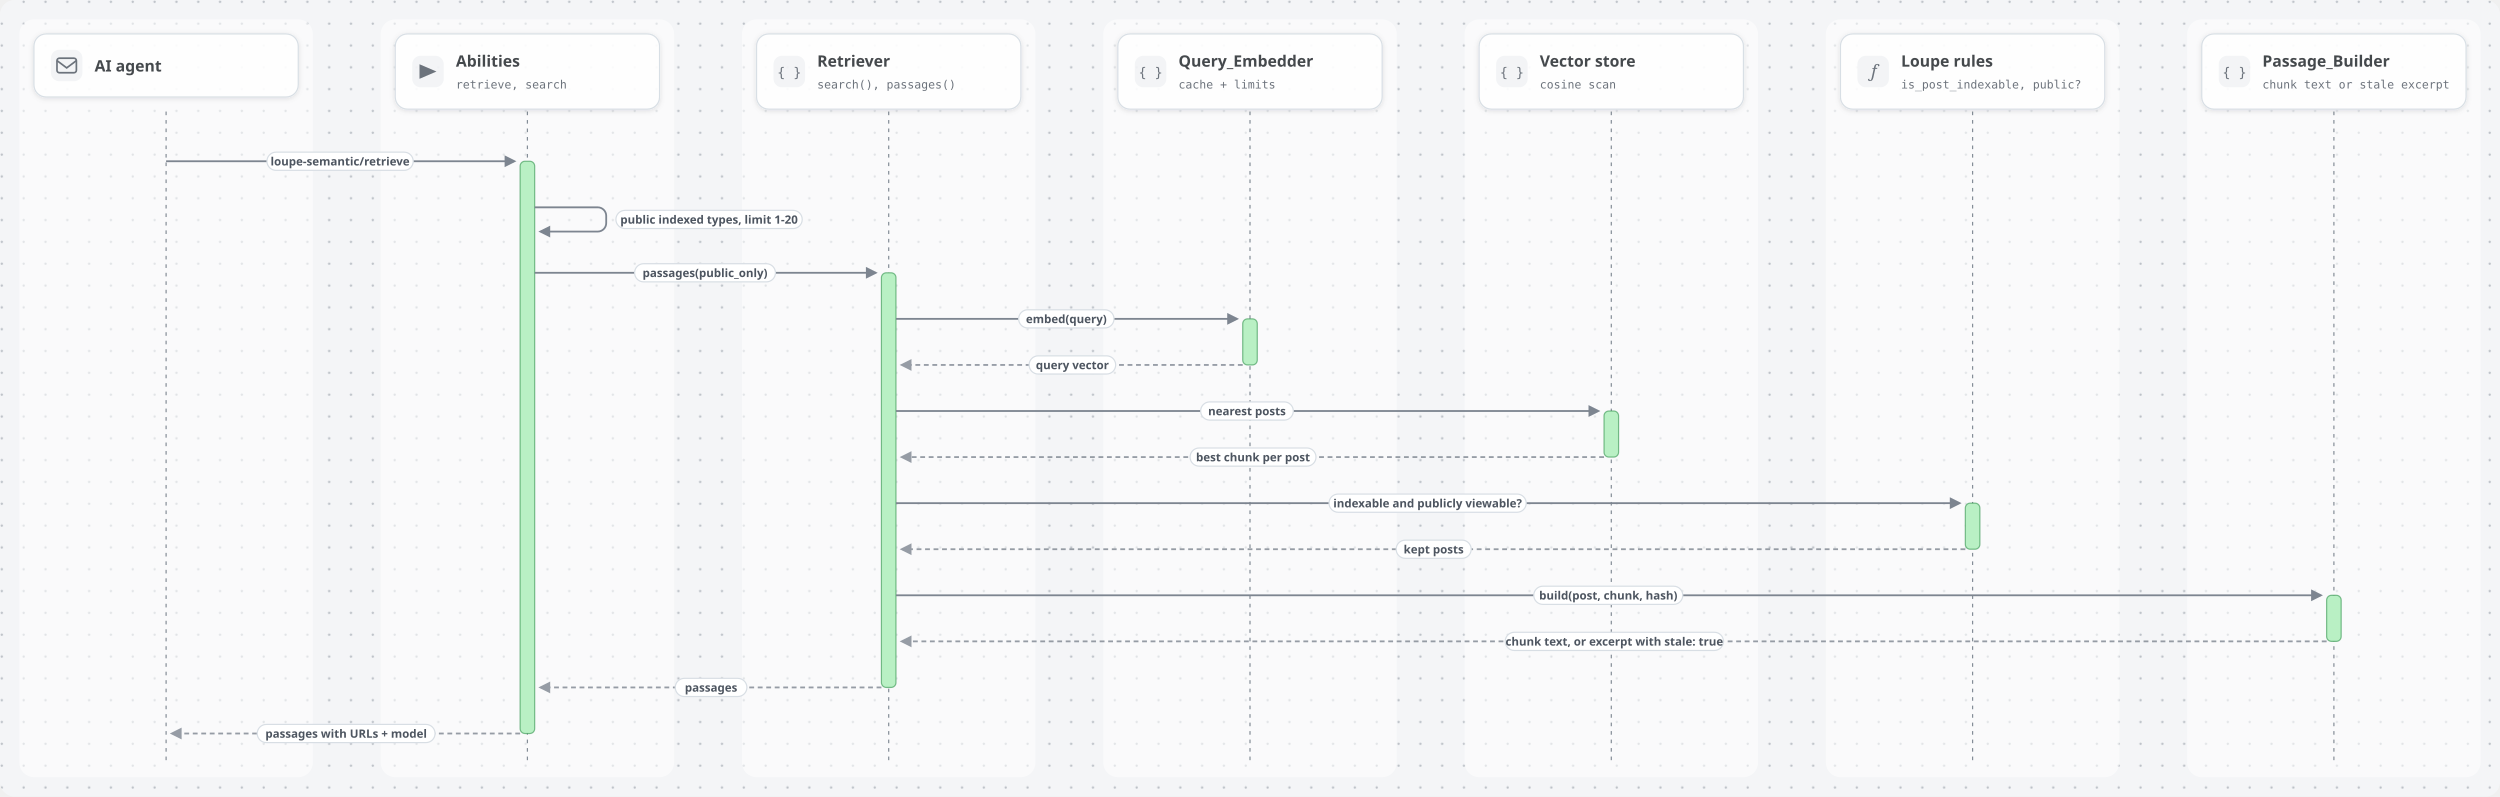
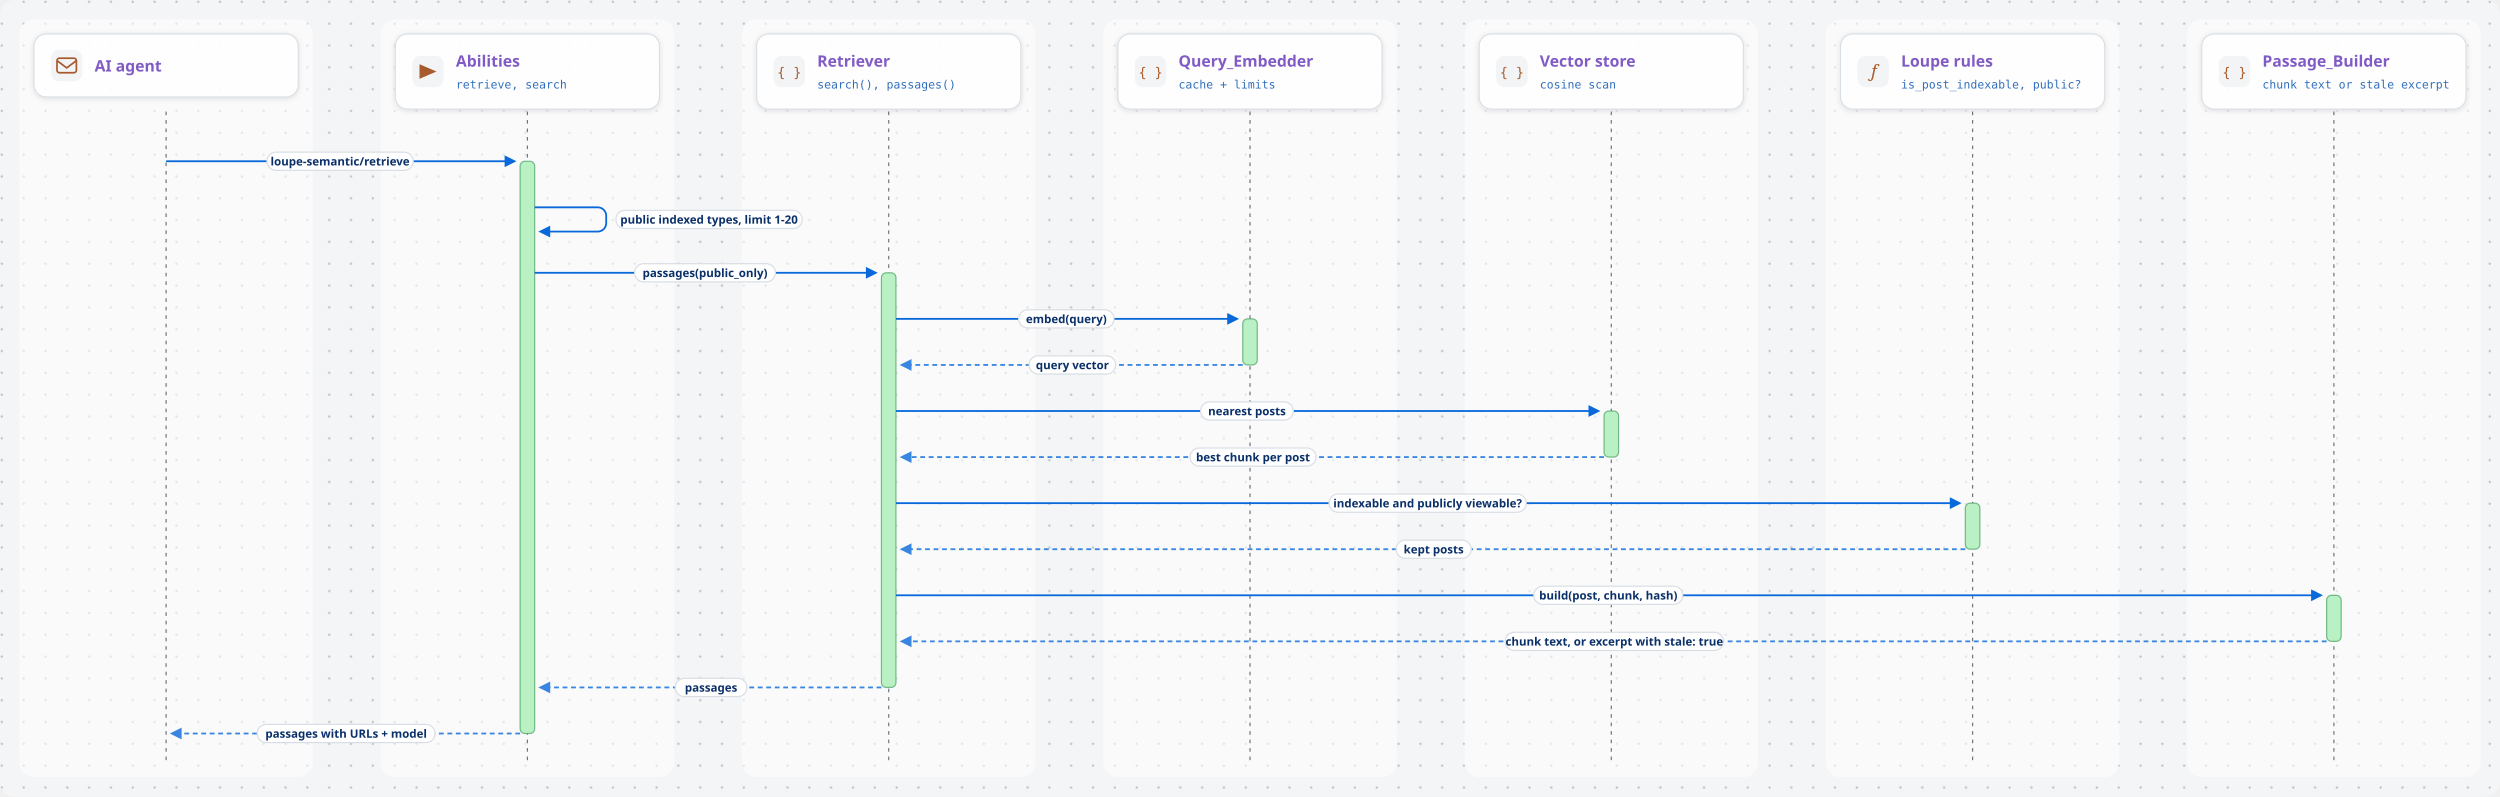
<svg xmlns="http://www.w3.org/2000/svg" viewBox="0 0 2062 657" width="2062" height="657" role="img" aria-label="RAG retrieval (current)" font-family="-apple-system, BlinkMacSystemFont, &quot;Segoe UI&quot;, &quot;Noto Sans&quot;, Helvetica, Arial, sans-serif">
  <defs>
    <pattern id="dots" width="18" height="18" patternUnits="userSpaceOnUse">
      <circle cx="1.5" cy="1.5" r="1" fill="rgba(140,149,159,.5)" />
    </pattern>
    <marker id="mk-added" viewBox="0 0 10 10" refX="8" refY="5" markerWidth="6.5" markerHeight="6.5" orient="auto-start-reverse">
      <path d="M0,0 L10,5 L0,10 z" fill="#1f883d" />
    </marker>
    <marker id="mko-added" viewBox="0 0 10 10" refX="10" refY="5" markerWidth="6.5" markerHeight="6.5" orient="auto-start-reverse">
      <path d="M2,1 L10,5 L2,9" fill="none" stroke="#1f883d" stroke-width="1.6" stroke-linecap="round" stroke-linejoin="round" />
    </marker>
    <marker id="mk-modified" viewBox="0 0 10 10" refX="8" refY="5" markerWidth="6.5" markerHeight="6.5" orient="auto-start-reverse">
      <path d="M0,0 L10,5 L0,10 z" fill="#bf8700" />
    </marker>
    <marker id="mko-modified" viewBox="0 0 10 10" refX="10" refY="5" markerWidth="6.5" markerHeight="6.5" orient="auto-start-reverse">
      <path d="M2,1 L10,5 L2,9" fill="none" stroke="#bf8700" stroke-width="1.6" stroke-linecap="round" stroke-linejoin="round" />
    </marker>
    <marker id="mk-removed" viewBox="0 0 10 10" refX="8" refY="5" markerWidth="6.5" markerHeight="6.5" orient="auto-start-reverse">
      <path d="M0,0 L10,5 L0,10 z" fill="#cf222e" />
    </marker>
    <marker id="mko-removed" viewBox="0 0 10 10" refX="10" refY="5" markerWidth="6.5" markerHeight="6.5" orient="auto-start-reverse">
      <path d="M2,1 L10,5 L2,9" fill="none" stroke="#cf222e" stroke-width="1.6" stroke-linecap="round" stroke-linejoin="round" />
    </marker>
    <marker id="mk-neutral" viewBox="0 0 10 10" refX="8" refY="5" markerWidth="6.5" markerHeight="6.5" orient="auto-start-reverse">
-       <path d="M0,0 L10,5 L0,10 z" fill="#7d8590" />
+       <path d="M0,0 L10,5 L0,10 z" fill="#0969da" />
    </marker>
    <marker id="mko-neutral" viewBox="0 0 10 10" refX="10" refY="5" markerWidth="6.5" markerHeight="6.5" orient="auto-start-reverse">
-       <path d="M2,1 L10,5 L2,9" fill="none" stroke="#7d8590" stroke-width="1.6" stroke-linecap="round" stroke-linejoin="round" />
+       <path d="M2,1 L10,5 L2,9" fill="none" stroke="#0969da" stroke-width="1.6" stroke-linecap="round" stroke-linejoin="round" />
    </marker>
  </defs>
  <rect x="0" y="0" width="2062" height="657" rx="12" fill="#f4f5f7" />
  <rect x="0" y="0" width="2062" height="657" rx="12" fill="url(#dots)" />
  <g transform="translate(12,10)">
    <g>
      <rect class="lanebox" x="4" y="6" width="242" height="625" rx="12" fill="rgba(255,255,255,.55)" />
      <rect class="lanebox" x="302" y="6" width="242" height="625" rx="12" fill="rgba(255,255,255,.55)" />
      <rect class="lanebox" x="600" y="6" width="242" height="625" rx="12" fill="rgba(255,255,255,.55)" />
      <rect class="lanebox" x="898" y="6" width="242" height="625" rx="12" fill="rgba(255,255,255,.55)" />
      <rect class="lanebox" x="1196" y="6" width="242" height="625" rx="12" fill="rgba(255,255,255,.55)" />
      <rect class="lanebox" x="1494" y="6" width="242" height="625" rx="12" fill="rgba(255,255,255,.55)" />
      <rect class="lanebox" x="1792" y="6" width="242" height="625" rx="12" fill="rgba(255,255,255,.55)" />
    </g>
    <g>
-       <line class="lifeline" x1="125" y1="82" x2="125" y2="619" stroke="#848d97" stroke-width="1" stroke-dasharray="3 4" />
-       <line class="lifeline" x1="423" y1="82" x2="423" y2="619" stroke="#848d97" stroke-width="1" stroke-dasharray="3 4" />
+       <line class="lifeline" x1="125" y1="82" x2="125" y2="619" stroke="#6e7781" stroke-width="1" stroke-dasharray="3 4" />
+       <line class="lifeline" x1="423" y1="82" x2="423" y2="619" stroke="#6e7781" stroke-width="1" stroke-dasharray="3 4" />
      <rect class="actbar" x="417" y="123" width="12" height="472" rx="4" fill="#b9f0c4" stroke="rgba(31,136,61,.55)" />
-       <line class="lifeline" x1="721" y1="82" x2="721" y2="619" stroke="#848d97" stroke-width="1" stroke-dasharray="3 4" />
+       <line class="lifeline" x1="721" y1="82" x2="721" y2="619" stroke="#6e7781" stroke-width="1" stroke-dasharray="3 4" />
      <rect class="actbar" x="715" y="215" width="12" height="342" rx="4" fill="#b9f0c4" stroke="rgba(31,136,61,.55)" />
-       <line class="lifeline" x1="1019" y1="82" x2="1019" y2="619" stroke="#848d97" stroke-width="1" stroke-dasharray="3 4" />
+       <line class="lifeline" x1="1019" y1="82" x2="1019" y2="619" stroke="#6e7781" stroke-width="1" stroke-dasharray="3 4" />
      <rect class="actbar" x="1013" y="253" width="12" height="38" rx="4" fill="#b9f0c4" stroke="rgba(31,136,61,.55)" />
-       <line class="lifeline" x1="1317" y1="82" x2="1317" y2="619" stroke="#848d97" stroke-width="1" stroke-dasharray="3 4" />
+       <line class="lifeline" x1="1317" y1="82" x2="1317" y2="619" stroke="#6e7781" stroke-width="1" stroke-dasharray="3 4" />
      <rect class="actbar" x="1311" y="329" width="12" height="38" rx="4" fill="#b9f0c4" stroke="rgba(31,136,61,.55)" />
-       <line class="lifeline" x1="1615" y1="82" x2="1615" y2="619" stroke="#848d97" stroke-width="1" stroke-dasharray="3 4" />
+       <line class="lifeline" x1="1615" y1="82" x2="1615" y2="619" stroke="#6e7781" stroke-width="1" stroke-dasharray="3 4" />
      <rect class="actbar" x="1609" y="405" width="12" height="38" rx="4" fill="#b9f0c4" stroke="rgba(31,136,61,.55)" />
-       <line class="lifeline" x1="1913" y1="82" x2="1913" y2="619" stroke="#848d97" stroke-width="1" stroke-dasharray="3 4" />
+       <line class="lifeline" x1="1913" y1="82" x2="1913" y2="619" stroke="#6e7781" stroke-width="1" stroke-dasharray="3 4" />
      <rect class="actbar" x="1907" y="481" width="12" height="38" rx="4" fill="#b9f0c4" stroke="rgba(31,136,61,.55)" />
    </g>
    <g>
      <g class="cardsh context" filter="drop-shadow(0 1px 2px rgba(31,35,40,.14))" opacity="0.82">
        <rect class="card" x="16" y="18" width="218" height="52" rx="10" fill="#ffffff" stroke-width="1" stroke="#d1d9e0" />
        <rect class="chip" x="30" y="31" width="26" height="26" rx="7" fill="#f1f3f5" />
        <g>
-           <rect class="glyph-stroke" x="35" y="38" width="16" height="12" rx="2" stroke="#4d5560" stroke-width="1.4" fill="none" />
-           <path class="glyph-stroke" d="M35,40 l8,6 8,-6" stroke="#4d5560" stroke-width="1.4" fill="none" />
-         </g>
-         <text class="ntitle" x="66" y="49" font-size="13" font-weight="600" fill="#1f2328">AI agent</text>
+           <rect class="glyph-stroke" x="35" y="38" width="16" height="12" rx="2" stroke="#953800" stroke-width="1.4" fill="none" />
+           <path class="glyph-stroke" d="M35,40 l8,6 8,-6" stroke="#953800" stroke-width="1.4" fill="none" />
+         </g>
+         <text class="ntitle" x="66" y="49" font-size="13" font-weight="600" fill="#6639ba">AI agent</text>
      </g>
      <g class="cardsh context" filter="drop-shadow(0 1px 2px rgba(31,35,40,.14))" opacity="0.82">
        <rect class="card" x="314" y="18" width="218" height="62" rx="10" fill="#ffffff" stroke-width="1" stroke="#d1d9e0" />
        <rect class="chip" x="328" y="36" width="26" height="26" rx="7" fill="#f1f3f5" />
        <g>
-           <path class="glyph" fill="#4d5560" d="M334,43 L348,49 L334,55 Z" />
-         </g>
-         <text class="ntitle" x="364" y="45" font-size="13" font-weight="600" fill="#1f2328">Abilities</text>
-         <text class="nsub" x="364" y="63" font-size="9.5" fill="#4d5560" font-family="ui-monospace, SFMono-Regular, &quot;SF Mono&quot;, Menlo, Consolas, monospace">retrieve, search</text>
+           <path class="glyph" fill="#953800" d="M334,43 L348,49 L334,55 Z" />
+         </g>
+         <text class="ntitle" x="364" y="45" font-size="13" font-weight="600" fill="#6639ba">Abilities</text>
+         <text class="nsub" x="364" y="63" font-size="9.5" fill="#0550ae" font-family="ui-monospace, SFMono-Regular, &quot;SF Mono&quot;, Menlo, Consolas, monospace">retrieve, search</text>
      </g>
      <g class="cardsh context" filter="drop-shadow(0 1px 2px rgba(31,35,40,.14))" opacity="0.82">
        <rect class="card" x="612" y="18" width="218" height="62" rx="10" fill="#ffffff" stroke-width="1" stroke="#d1d9e0" />
        <rect class="chip" x="626" y="36" width="26" height="26" rx="7" fill="#f1f3f5" />
        <g>
-           <text class="glyph" x="639" y="53.5" text-anchor="middle" fill="#4d5560" font-size="11" font-family="ui-monospace, SFMono-Regular, &quot;SF Mono&quot;, Menlo, Consolas, monospace">{ }</text>
-         </g>
-         <text class="ntitle" x="662" y="45" font-size="13" font-weight="600" fill="#1f2328">Retriever</text>
-         <text class="nsub" x="662" y="63" font-size="9.5" fill="#4d5560" font-family="ui-monospace, SFMono-Regular, &quot;SF Mono&quot;, Menlo, Consolas, monospace">search(), passages()</text>
+           <text class="glyph" x="639" y="53.5" text-anchor="middle" fill="#953800" font-size="11" font-family="ui-monospace, SFMono-Regular, &quot;SF Mono&quot;, Menlo, Consolas, monospace">{ }</text>
+         </g>
+         <text class="ntitle" x="662" y="45" font-size="13" font-weight="600" fill="#6639ba">Retriever</text>
+         <text class="nsub" x="662" y="63" font-size="9.5" fill="#0550ae" font-family="ui-monospace, SFMono-Regular, &quot;SF Mono&quot;, Menlo, Consolas, monospace">search(), passages()</text>
      </g>
      <g class="cardsh context" filter="drop-shadow(0 1px 2px rgba(31,35,40,.14))" opacity="0.82">
        <rect class="card" x="910" y="18" width="218" height="62" rx="10" fill="#ffffff" stroke-width="1" stroke="#d1d9e0" />
        <rect class="chip" x="924" y="36" width="26" height="26" rx="7" fill="#f1f3f5" />
        <g>
-           <text class="glyph" x="937" y="53.5" text-anchor="middle" fill="#4d5560" font-size="11" font-family="ui-monospace, SFMono-Regular, &quot;SF Mono&quot;, Menlo, Consolas, monospace">{ }</text>
-         </g>
-         <text class="ntitle" x="960" y="45" font-size="13" font-weight="600" fill="#1f2328">Query_Embedder</text>
-         <text class="nsub" x="960" y="63" font-size="9.5" fill="#4d5560" font-family="ui-monospace, SFMono-Regular, &quot;SF Mono&quot;, Menlo, Consolas, monospace">cache + limits</text>
+           <text class="glyph" x="937" y="53.5" text-anchor="middle" fill="#953800" font-size="11" font-family="ui-monospace, SFMono-Regular, &quot;SF Mono&quot;, Menlo, Consolas, monospace">{ }</text>
+         </g>
+         <text class="ntitle" x="960" y="45" font-size="13" font-weight="600" fill="#6639ba">Query_Embedder</text>
+         <text class="nsub" x="960" y="63" font-size="9.5" fill="#0550ae" font-family="ui-monospace, SFMono-Regular, &quot;SF Mono&quot;, Menlo, Consolas, monospace">cache + limits</text>
      </g>
      <g class="cardsh context" filter="drop-shadow(0 1px 2px rgba(31,35,40,.14))" opacity="0.82">
        <rect class="card" x="1208" y="18" width="218" height="62" rx="10" fill="#ffffff" stroke-width="1" stroke="#d1d9e0" />
        <rect class="chip" x="1222" y="36" width="26" height="26" rx="7" fill="#f1f3f5" />
        <g>
-           <text class="glyph" x="1235" y="53.5" text-anchor="middle" fill="#4d5560" font-size="11" font-family="ui-monospace, SFMono-Regular, &quot;SF Mono&quot;, Menlo, Consolas, monospace">{ }</text>
-         </g>
-         <text class="ntitle" x="1258" y="45" font-size="13" font-weight="600" fill="#1f2328">Vector store</text>
-         <text class="nsub" x="1258" y="63" font-size="9.5" fill="#4d5560" font-family="ui-monospace, SFMono-Regular, &quot;SF Mono&quot;, Menlo, Consolas, monospace">cosine scan</text>
+           <text class="glyph" x="1235" y="53.5" text-anchor="middle" fill="#953800" font-size="11" font-family="ui-monospace, SFMono-Regular, &quot;SF Mono&quot;, Menlo, Consolas, monospace">{ }</text>
+         </g>
+         <text class="ntitle" x="1258" y="45" font-size="13" font-weight="600" fill="#6639ba">Vector store</text>
+         <text class="nsub" x="1258" y="63" font-size="9.5" fill="#0550ae" font-family="ui-monospace, SFMono-Regular, &quot;SF Mono&quot;, Menlo, Consolas, monospace">cosine scan</text>
      </g>
      <g class="cardsh context" filter="drop-shadow(0 1px 2px rgba(31,35,40,.14))" opacity="0.82">
        <rect class="card" x="1506" y="18" width="218" height="62" rx="10" fill="#ffffff" stroke-width="1" stroke="#d1d9e0" />
        <rect class="chip" x="1520" y="36" width="26" height="26" rx="7" fill="#f1f3f5" />
        <g>
-           <text class="glyph" x="1533" y="53.5" text-anchor="middle" fill="#4d5560" font-size="14" font-style="italic" font-family="Georgia,serif">ƒ</text>
-         </g>
-         <text class="ntitle" x="1556" y="45" font-size="13" font-weight="600" fill="#1f2328">Loupe rules</text>
-         <text class="nsub" x="1556" y="63" font-size="9.5" fill="#4d5560" font-family="ui-monospace, SFMono-Regular, &quot;SF Mono&quot;, Menlo, Consolas, monospace">is_post_indexable, public?</text>
+           <text class="glyph" x="1533" y="53.5" text-anchor="middle" fill="#953800" font-size="14" font-style="italic" font-family="Georgia,serif">ƒ</text>
+         </g>
+         <text class="ntitle" x="1556" y="45" font-size="13" font-weight="600" fill="#6639ba">Loupe rules</text>
+         <text class="nsub" x="1556" y="63" font-size="9.5" fill="#0550ae" font-family="ui-monospace, SFMono-Regular, &quot;SF Mono&quot;, Menlo, Consolas, monospace">is_post_indexable, public?</text>
      </g>
      <g class="cardsh context" filter="drop-shadow(0 1px 2px rgba(31,35,40,.14))" opacity="0.82">
        <rect class="card" x="1804" y="18" width="218" height="62" rx="10" fill="#ffffff" stroke-width="1" stroke="#d1d9e0" />
        <rect class="chip" x="1818" y="36" width="26" height="26" rx="7" fill="#f1f3f5" />
        <g>
-           <text class="glyph" x="1831" y="53.5" text-anchor="middle" fill="#4d5560" font-size="11" font-family="ui-monospace, SFMono-Regular, &quot;SF Mono&quot;, Menlo, Consolas, monospace">{ }</text>
-         </g>
-         <text class="ntitle" x="1854" y="45" font-size="13" font-weight="600" fill="#1f2328">Passage_Builder</text>
-         <text class="nsub" x="1854" y="63" font-size="9.5" fill="#4d5560" font-family="ui-monospace, SFMono-Regular, &quot;SF Mono&quot;, Menlo, Consolas, monospace">chunk text or stale excerpt</text>
-       </g>
-     </g>
-     <g>
-       <path class="msg edge-neutral" d="M125,123 L412,123" marker-end="url(#mk-neutral)" fill="none" stroke="#7d8590" stroke-width="1.5" />
-       <circle r="2.6" fill="#7d8590" opacity="0">
+           <text class="glyph" x="1831" y="53.5" text-anchor="middle" fill="#953800" font-size="11" font-family="ui-monospace, SFMono-Regular, &quot;SF Mono&quot;, Menlo, Consolas, monospace">{ }</text>
+         </g>
+         <text class="ntitle" x="1854" y="45" font-size="13" font-weight="600" fill="#6639ba">Passage_Builder</text>
+         <text class="nsub" x="1854" y="63" font-size="9.5" fill="#0550ae" font-family="ui-monospace, SFMono-Regular, &quot;SF Mono&quot;, Menlo, Consolas, monospace">chunk text or stale excerpt</text>
+       </g>
+     </g>
+     <g>
+       <path class="msg edge-neutral" d="M125,123 L412,123" marker-end="url(#mk-neutral)" fill="none" stroke="#0969da" stroke-width="1.5" />
+       <circle r="2.6" fill="#0969da" opacity="0">
        <animateMotion dur="16s" repeatCount="indefinite" keyPoints="0;0;1;1" keyTimes="0;0;0.077;1" calcMode="linear" path="M125,123 L412,123" />
        <animate attributeName="opacity" dur="16s" repeatCount="indefinite" values="0;0;1;1;0;0" keyTimes="0;0;0.006;0.071;0.077;1" />
      </circle>
-       <path class="msg edge-neutral" d="M429,161 h52 a7,7 0 0 1 7,7 v6 a7,7 0 0 1 -7,7 h-47" marker-end="url(#mk-neutral)" fill="none" stroke="#7d8590" stroke-width="1.5" />
-       <circle r="2.6" fill="#7d8590" opacity="0">
+       <path class="msg edge-neutral" d="M429,161 h52 a7,7 0 0 1 7,7 v6 a7,7 0 0 1 -7,7 h-47" marker-end="url(#mk-neutral)" fill="none" stroke="#0969da" stroke-width="1.5" />
+       <circle r="2.6" fill="#0969da" opacity="0">
        <animateMotion dur="16s" repeatCount="indefinite" keyPoints="0;0;1;1" keyTimes="0;0.077;0.154;1" calcMode="linear" path="M429,161 h52 a7,7 0 0 1 7,7 v6 a7,7 0 0 1 -7,7 h-47" />
        <animate attributeName="opacity" dur="16s" repeatCount="indefinite" values="0;0;1;1;0;0" keyTimes="0;0.077;0.083;0.148;0.154;1" />
      </circle>
-       <path class="msg edge-neutral" d="M429,215 L710,215" marker-end="url(#mk-neutral)" fill="none" stroke="#7d8590" stroke-width="1.5" />
-       <circle r="2.6" fill="#7d8590" opacity="0">
+       <path class="msg edge-neutral" d="M429,215 L710,215" marker-end="url(#mk-neutral)" fill="none" stroke="#0969da" stroke-width="1.5" />
+       <circle r="2.6" fill="#0969da" opacity="0">
        <animateMotion dur="16s" repeatCount="indefinite" keyPoints="0;0;1;1" keyTimes="0;0.154;0.231;1" calcMode="linear" path="M429,215 L710,215" />
        <animate attributeName="opacity" dur="16s" repeatCount="indefinite" values="0;0;1;1;0;0" keyTimes="0;0.154;0.16;0.225;0.231;1" />
      </circle>
-       <path class="msg edge-neutral" d="M727,253 L1008,253" marker-end="url(#mk-neutral)" fill="none" stroke="#7d8590" stroke-width="1.5" />
-       <circle r="2.6" fill="#7d8590" opacity="0">
+       <path class="msg edge-neutral" d="M727,253 L1008,253" marker-end="url(#mk-neutral)" fill="none" stroke="#0969da" stroke-width="1.5" />
+       <circle r="2.6" fill="#0969da" opacity="0">
        <animateMotion dur="16s" repeatCount="indefinite" keyPoints="0;0;1;1" keyTimes="0;0.231;0.308;1" calcMode="linear" path="M727,253 L1008,253" />
        <animate attributeName="opacity" dur="16s" repeatCount="indefinite" values="0;0;1;1;0;0" keyTimes="0;0.231;0.237;0.301;0.308;1" />
      </circle>
-       <path class="msg edge-neutral msg-return" d="M1013,291 L732,291" marker-end="url(#mk-neutral)" fill="none" stroke="#7d8590" stroke-width="1.5" stroke-dasharray="4 3" opacity="0.8" />
-       <circle r="2.6" fill="#7d8590" opacity="0">
+       <path class="msg edge-neutral msg-return" d="M1013,291 L732,291" marker-end="url(#mk-neutral)" fill="none" stroke="#0969da" stroke-width="1.5" stroke-dasharray="4 3" opacity="0.8" />
+       <circle r="2.6" fill="#0969da" opacity="0">
        <animateMotion dur="16s" repeatCount="indefinite" keyPoints="0;0;1;1" keyTimes="0;0.308;0.385;1" calcMode="linear" path="M1013,291 L732,291" />
        <animate attributeName="opacity" dur="16s" repeatCount="indefinite" values="0;0;1;1;0;0" keyTimes="0;0.308;0.314;0.379;0.385;1" />
      </circle>
-       <path class="msg edge-neutral" d="M727,329 L1306,329" marker-end="url(#mk-neutral)" fill="none" stroke="#7d8590" stroke-width="1.5" />
-       <circle r="2.6" fill="#7d8590" opacity="0">
+       <path class="msg edge-neutral" d="M727,329 L1306,329" marker-end="url(#mk-neutral)" fill="none" stroke="#0969da" stroke-width="1.5" />
+       <circle r="2.6" fill="#0969da" opacity="0">
        <animateMotion dur="16s" repeatCount="indefinite" keyPoints="0;0;1;1" keyTimes="0;0.385;0.462;1" calcMode="linear" path="M727,329 L1306,329" />
        <animate attributeName="opacity" dur="16s" repeatCount="indefinite" values="0;0;1;1;0;0" keyTimes="0;0.385;0.391;0.455;0.462;1" />
      </circle>
-       <path class="msg edge-neutral msg-return" d="M1311,367 L732,367" marker-end="url(#mk-neutral)" fill="none" stroke="#7d8590" stroke-width="1.5" stroke-dasharray="4 3" opacity="0.8" />
-       <circle r="2.6" fill="#7d8590" opacity="0">
+       <path class="msg edge-neutral msg-return" d="M1311,367 L732,367" marker-end="url(#mk-neutral)" fill="none" stroke="#0969da" stroke-width="1.5" stroke-dasharray="4 3" opacity="0.8" />
+       <circle r="2.6" fill="#0969da" opacity="0">
        <animateMotion dur="16s" repeatCount="indefinite" keyPoints="0;0;1;1" keyTimes="0;0.462;0.538;1" calcMode="linear" path="M1311,367 L732,367" />
        <animate attributeName="opacity" dur="16s" repeatCount="indefinite" values="0;0;1;1;0;0" keyTimes="0;0.462;0.468;0.532;0.538;1" />
      </circle>
-       <path class="msg edge-neutral" d="M727,405 L1604,405" marker-end="url(#mk-neutral)" fill="none" stroke="#7d8590" stroke-width="1.5" />
-       <circle r="2.6" fill="#7d8590" opacity="0">
+       <path class="msg edge-neutral" d="M727,405 L1604,405" marker-end="url(#mk-neutral)" fill="none" stroke="#0969da" stroke-width="1.5" />
+       <circle r="2.6" fill="#0969da" opacity="0">
        <animateMotion dur="16s" repeatCount="indefinite" keyPoints="0;0;1;1" keyTimes="0;0.538;0.615;1" calcMode="linear" path="M727,405 L1604,405" />
        <animate attributeName="opacity" dur="16s" repeatCount="indefinite" values="0;0;1;1;0;0" keyTimes="0;0.538;0.545;0.609;0.615;1" />
      </circle>
-       <path class="msg edge-neutral msg-return" d="M1609,443 L732,443" marker-end="url(#mk-neutral)" fill="none" stroke="#7d8590" stroke-width="1.5" stroke-dasharray="4 3" opacity="0.8" />
-       <circle r="2.6" fill="#7d8590" opacity="0">
+       <path class="msg edge-neutral msg-return" d="M1609,443 L732,443" marker-end="url(#mk-neutral)" fill="none" stroke="#0969da" stroke-width="1.5" stroke-dasharray="4 3" opacity="0.8" />
+       <circle r="2.6" fill="#0969da" opacity="0">
        <animateMotion dur="16s" repeatCount="indefinite" keyPoints="0;0;1;1" keyTimes="0;0.615;0.692;1" calcMode="linear" path="M1609,443 L732,443" />
        <animate attributeName="opacity" dur="16s" repeatCount="indefinite" values="0;0;1;1;0;0" keyTimes="0;0.615;0.622;0.686;0.692;1" />
      </circle>
-       <path class="msg edge-neutral" d="M727,481 L1902,481" marker-end="url(#mk-neutral)" fill="none" stroke="#7d8590" stroke-width="1.5" />
-       <circle r="2.6" fill="#7d8590" opacity="0">
+       <path class="msg edge-neutral" d="M727,481 L1902,481" marker-end="url(#mk-neutral)" fill="none" stroke="#0969da" stroke-width="1.5" />
+       <circle r="2.6" fill="#0969da" opacity="0">
        <animateMotion dur="16s" repeatCount="indefinite" keyPoints="0;0;1;1" keyTimes="0;0.692;0.769;1" calcMode="linear" path="M727,481 L1902,481" />
        <animate attributeName="opacity" dur="16s" repeatCount="indefinite" values="0;0;1;1;0;0" keyTimes="0;0.692;0.699;0.763;0.769;1" />
      </circle>
-       <path class="msg edge-neutral msg-return" d="M1907,519 L732,519" marker-end="url(#mk-neutral)" fill="none" stroke="#7d8590" stroke-width="1.5" stroke-dasharray="4 3" opacity="0.8" />
-       <circle r="2.6" fill="#7d8590" opacity="0">
+       <path class="msg edge-neutral msg-return" d="M1907,519 L732,519" marker-end="url(#mk-neutral)" fill="none" stroke="#0969da" stroke-width="1.5" stroke-dasharray="4 3" opacity="0.8" />
+       <circle r="2.6" fill="#0969da" opacity="0">
        <animateMotion dur="16s" repeatCount="indefinite" keyPoints="0;0;1;1" keyTimes="0;0.769;0.846;1" calcMode="linear" path="M1907,519 L732,519" />
        <animate attributeName="opacity" dur="16s" repeatCount="indefinite" values="0;0;1;1;0;0" keyTimes="0;0.769;0.775;0.84;0.846;1" />
      </circle>
-       <path class="msg edge-neutral msg-return" d="M715,557 L434,557" marker-end="url(#mk-neutral)" fill="none" stroke="#7d8590" stroke-width="1.5" stroke-dasharray="4 3" opacity="0.8" />
-       <circle r="2.6" fill="#7d8590" opacity="0">
+       <path class="msg edge-neutral msg-return" d="M715,557 L434,557" marker-end="url(#mk-neutral)" fill="none" stroke="#0969da" stroke-width="1.5" stroke-dasharray="4 3" opacity="0.8" />
+       <circle r="2.6" fill="#0969da" opacity="0">
        <animateMotion dur="16s" repeatCount="indefinite" keyPoints="0;0;1;1" keyTimes="0;0.846;0.923;1" calcMode="linear" path="M715,557 L434,557" />
        <animate attributeName="opacity" dur="16s" repeatCount="indefinite" values="0;0;1;1;0;0" keyTimes="0;0.846;0.852;0.917;0.923;1" />
      </circle>
-       <path class="msg edge-neutral msg-return" d="M417,595 L130,595" marker-end="url(#mk-neutral)" fill="none" stroke="#7d8590" stroke-width="1.5" stroke-dasharray="4 3" opacity="0.8" />
-       <circle r="2.6" fill="#7d8590" opacity="0">
+       <path class="msg edge-neutral msg-return" d="M417,595 L130,595" marker-end="url(#mk-neutral)" fill="none" stroke="#0969da" stroke-width="1.5" stroke-dasharray="4 3" opacity="0.8" />
+       <circle r="2.6" fill="#0969da" opacity="0">
        <animateMotion dur="16s" repeatCount="indefinite" keyPoints="0;0;1;1" keyTimes="0;0.923;1;1" calcMode="linear" path="M417,595 L130,595" />
        <animate attributeName="opacity" dur="16s" repeatCount="indefinite" values="0;0;1;1;0;0" keyTimes="0;0.923;0.929;0.994;1;1" />
      </circle>
    </g>
    <g>
      <g>
        <rect class="lpill" x="208.18" y="115.5" width="120.65" height="15" rx="7.5" fill="#ffffff" stroke="#d8dee4" stroke-width="1" />
-         <text class="ltext" x="268.5" y="126.5" text-anchor="middle" font-size="9.5" font-weight="600" fill="#4d5560">loupe-semantic/retrieve</text>
+         <text class="ltext" x="268.5" y="126.5" text-anchor="middle" font-size="9.5" font-weight="600" fill="#0a3069">loupe-semantic/retrieve</text>
      </g>
      <g>
        <rect class="lpill" x="496" y="163.5" width="153.68" height="15" rx="7.5" fill="#ffffff" stroke="#d8dee4" stroke-width="1" />
-         <text class="ltext" x="572.84" y="174.5" text-anchor="middle" font-size="9.5" font-weight="600" fill="#4d5560">public indexed types, limit 1-20</text>
+         <text class="ltext" x="572.84" y="174.5" text-anchor="middle" font-size="9.5" font-weight="600" fill="#0a3069">public indexed types, limit 1-20</text>
      </g>
      <g>
        <rect class="lpill" x="511.41" y="207.5" width="116.18" height="15" rx="7.5" fill="#ffffff" stroke="#d8dee4" stroke-width="1" />
-         <text class="ltext" x="569.5" y="218.5" text-anchor="middle" font-size="9.5" font-weight="600" fill="#4d5560">passages(public_only)</text>
+         <text class="ltext" x="569.5" y="218.5" text-anchor="middle" font-size="9.5" font-weight="600" fill="#0a3069">passages(public_only)</text>
      </g>
      <g>
        <rect class="lpill" x="828.16" y="245.5" width="78.68" height="15" rx="7.5" fill="#ffffff" stroke="#d8dee4" stroke-width="1" />
-         <text class="ltext" x="867.5" y="256.5" text-anchor="middle" font-size="9.5" font-weight="600" fill="#4d5560">embed(query)</text>
+         <text class="ltext" x="867.5" y="256.5" text-anchor="middle" font-size="9.5" font-weight="600" fill="#0a3069">embed(query)</text>
      </g>
      <g>
        <rect class="lpill" x="836.8" y="283.5" width="71.41" height="15" rx="7.5" fill="#ffffff" stroke="#d8dee4" stroke-width="1" />
-         <text class="ltext" x="872.5" y="294.5" text-anchor="middle" font-size="9.5" font-weight="600" fill="#4d5560">query vector</text>
+         <text class="ltext" x="872.5" y="294.5" text-anchor="middle" font-size="9.5" font-weight="600" fill="#0a3069">query vector</text>
      </g>
      <g>
        <rect class="lpill" x="978.28" y="321.5" width="76.45" height="15" rx="7.5" fill="#ffffff" stroke="#d8dee4" stroke-width="1" />
-         <text class="ltext" x="1016.5" y="332.5" text-anchor="middle" font-size="9.5" font-weight="600" fill="#4d5560">nearest posts</text>
+         <text class="ltext" x="1016.5" y="332.5" text-anchor="middle" font-size="9.5" font-weight="600" fill="#0a3069">nearest posts</text>
      </g>
      <g>
        <rect class="lpill" x="969.56" y="359.5" width="103.88" height="15" rx="7.5" fill="#ffffff" stroke="#d8dee4" stroke-width="1" />
-         <text class="ltext" x="1021.5" y="370.5" text-anchor="middle" font-size="9.5" font-weight="600" fill="#4d5560">best chunk per post</text>
+         <text class="ltext" x="1021.5" y="370.5" text-anchor="middle" font-size="9.5" font-weight="600" fill="#0a3069">best chunk per post</text>
      </g>
      <g>
        <rect class="lpill" x="1084.18" y="397.5" width="162.64" height="15" rx="7.5" fill="#ffffff" stroke="#d8dee4" stroke-width="1" />
-         <text class="ltext" x="1165.5" y="408.5" text-anchor="middle" font-size="9.5" font-weight="600" fill="#4d5560">indexable and publicly viewable?</text>
+         <text class="ltext" x="1165.5" y="408.5" text-anchor="middle" font-size="9.5" font-weight="600" fill="#0a3069">indexable and publicly viewable?</text>
      </g>
      <g>
        <rect class="lpill" x="1139.55" y="435.5" width="61.9" height="15" rx="7.5" fill="#ffffff" stroke="#d8dee4" stroke-width="1" />
-         <text class="ltext" x="1170.5" y="446.5" text-anchor="middle" font-size="9.5" font-weight="600" fill="#4d5560">kept posts</text>
+         <text class="ltext" x="1170.5" y="446.5" text-anchor="middle" font-size="9.5" font-weight="600" fill="#0a3069">kept posts</text>
      </g>
      <g>
        <rect class="lpill" x="1253.05" y="473.5" width="122.9" height="15" rx="7.5" fill="#ffffff" stroke="#d8dee4" stroke-width="1" />
-         <text class="ltext" x="1314.5" y="484.5" text-anchor="middle" font-size="9.5" font-weight="600" fill="#4d5560">build(post, chunk, hash)</text>
+         <text class="ltext" x="1314.5" y="484.5" text-anchor="middle" font-size="9.5" font-weight="600" fill="#0a3069">build(post, chunk, hash)</text>
      </g>
      <g>
        <rect class="lpill" x="1229.51" y="511.5" width="179.99" height="15" rx="7.5" fill="#ffffff" stroke="#d8dee4" stroke-width="1" />
-         <text class="ltext" x="1319.5" y="522.5" text-anchor="middle" font-size="9.5" font-weight="600" fill="#4d5560">chunk text, or excerpt with stale: true</text>
+         <text class="ltext" x="1319.5" y="522.5" text-anchor="middle" font-size="9.5" font-weight="600" fill="#0a3069">chunk text, or excerpt with stale: true</text>
      </g>
      <g>
        <rect class="lpill" x="544.95" y="549.5" width="59.1" height="15" rx="7.5" fill="#ffffff" stroke="#d8dee4" stroke-width="1" />
-         <text class="ltext" x="574.5" y="560.5" text-anchor="middle" font-size="9.5" font-weight="600" fill="#4d5560">passages</text>
+         <text class="ltext" x="574.5" y="560.5" text-anchor="middle" font-size="9.5" font-weight="600" fill="#0a3069">passages</text>
      </g>
      <g>
        <rect class="lpill" x="200.16" y="587.5" width="146.68" height="15" rx="7.5" fill="#ffffff" stroke="#d8dee4" stroke-width="1" />
-         <text class="ltext" x="273.5" y="598.5" text-anchor="middle" font-size="9.5" font-weight="600" fill="#4d5560">passages with URLs + model</text>
+         <text class="ltext" x="273.5" y="598.5" text-anchor="middle" font-size="9.5" font-weight="600" fill="#0a3069">passages with URLs + model</text>
      </g>
    </g>
  </g>
</svg>
